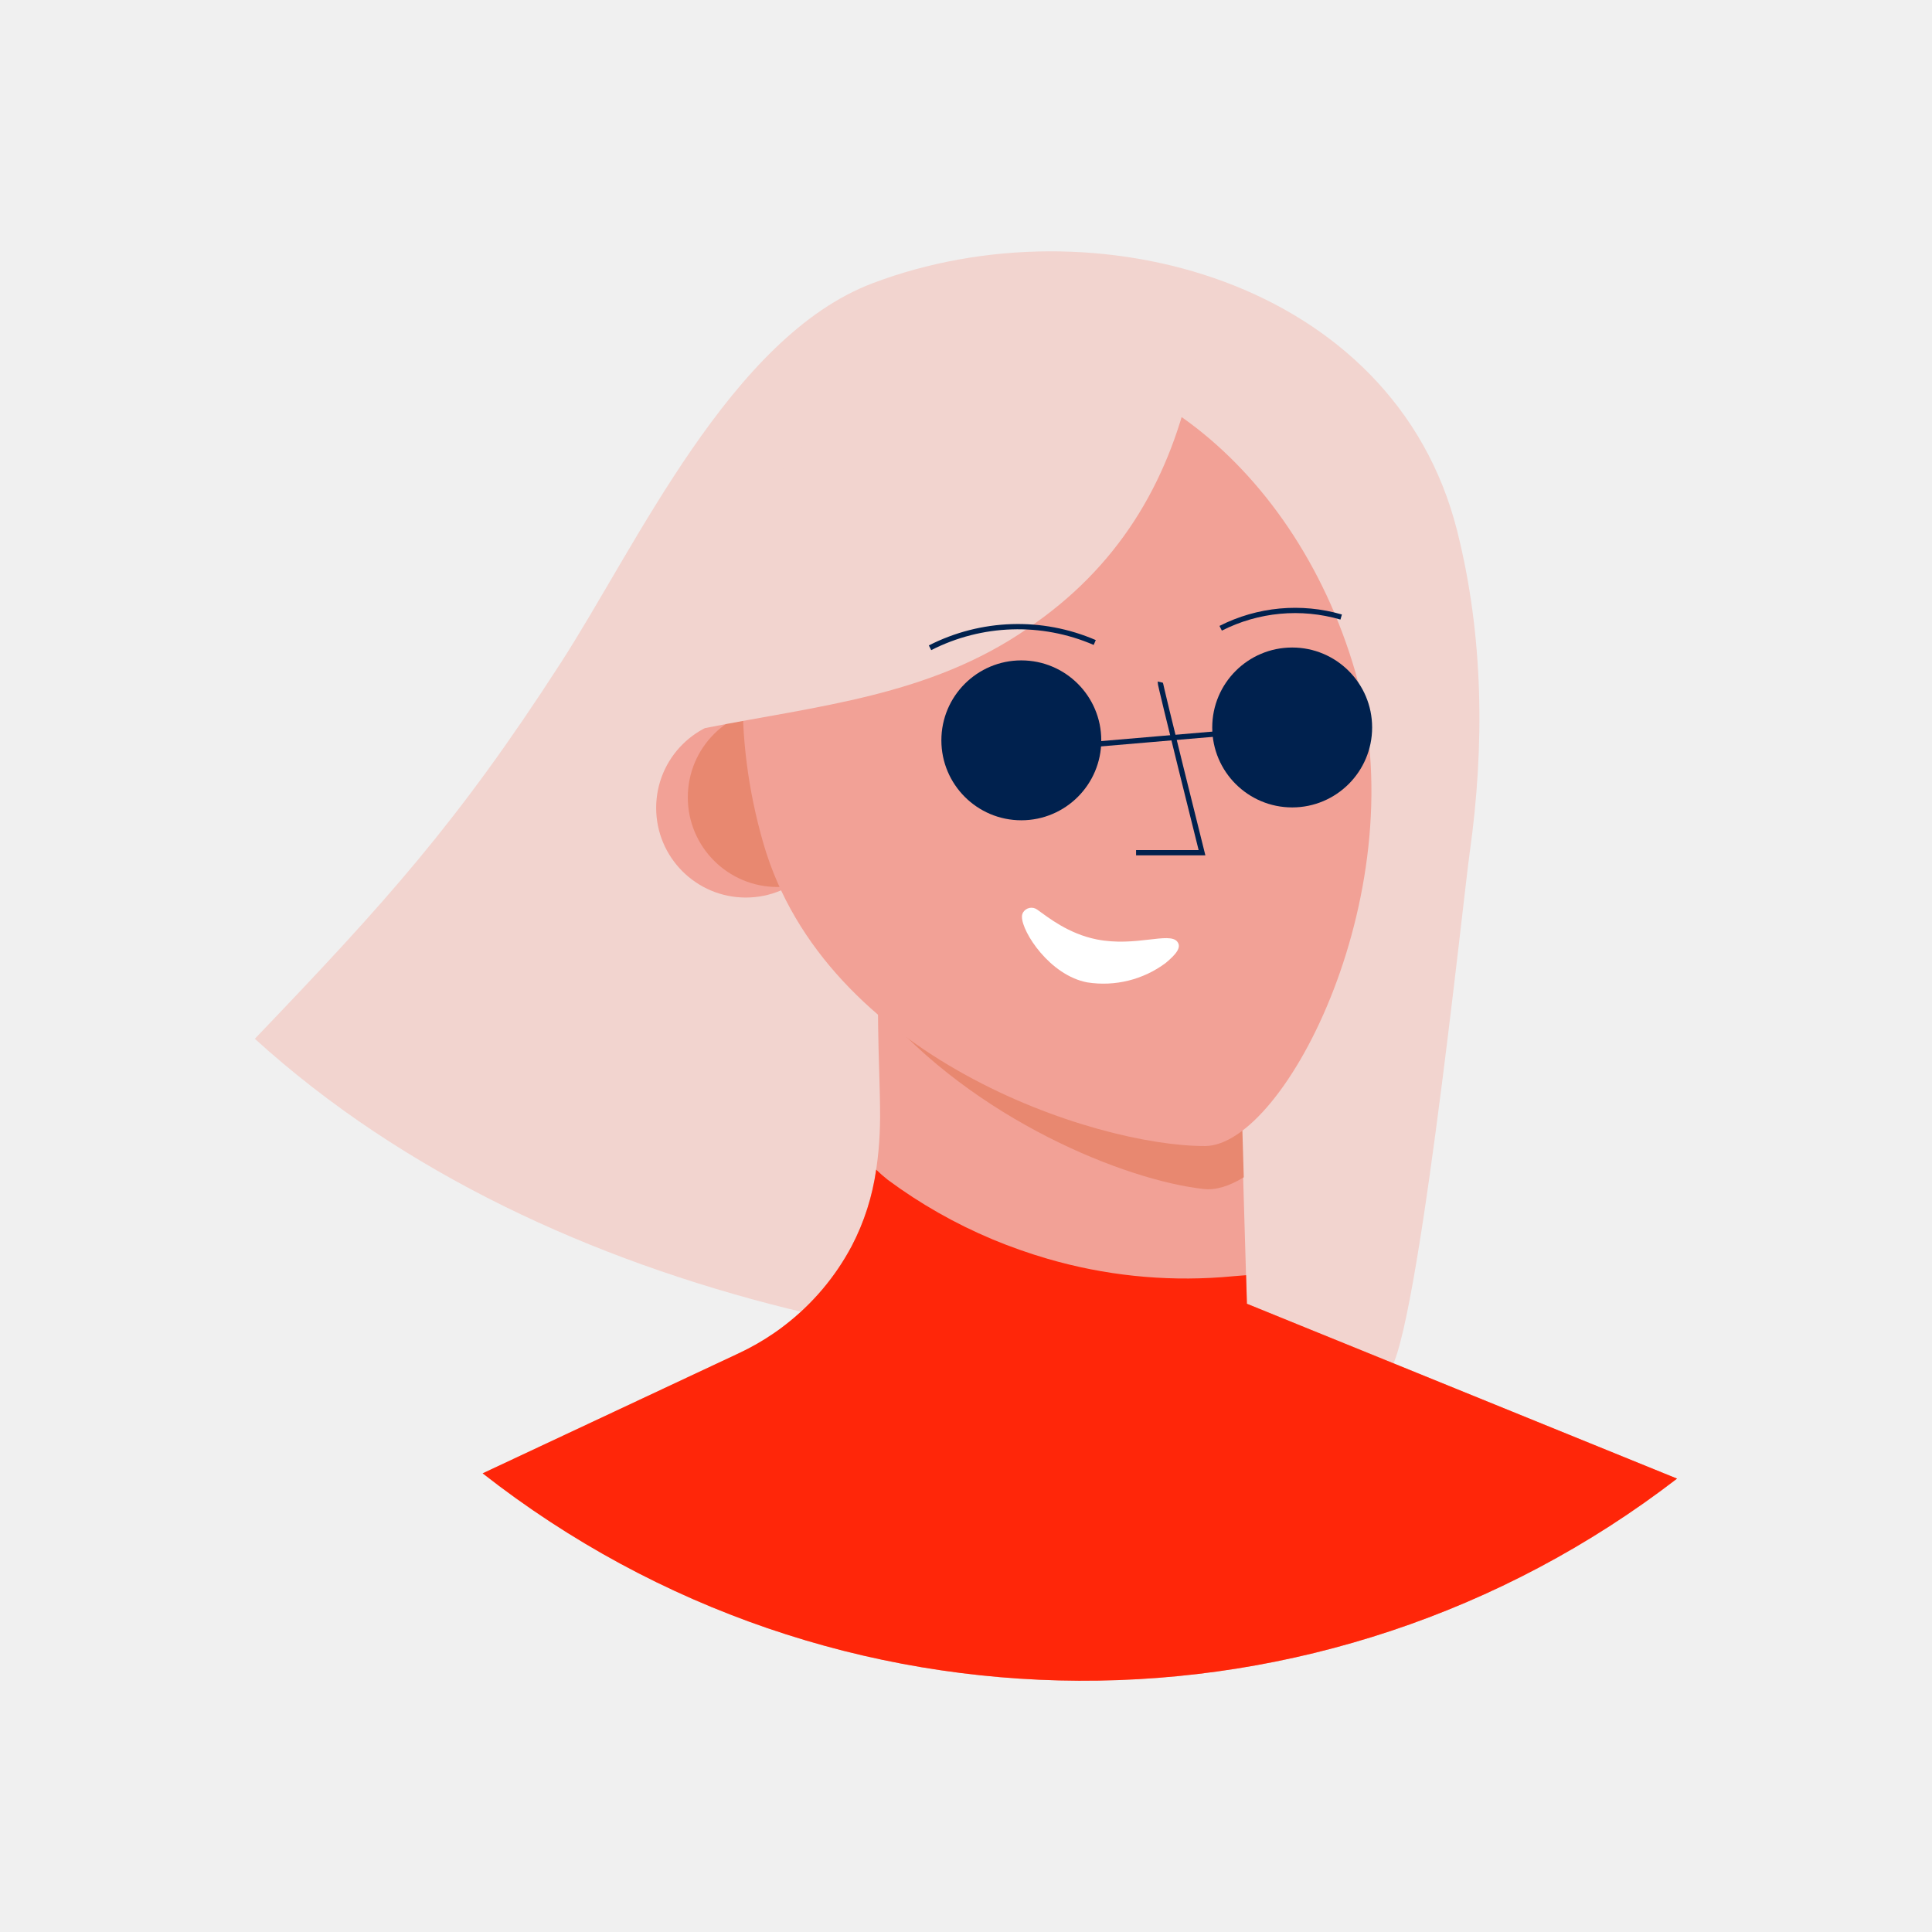
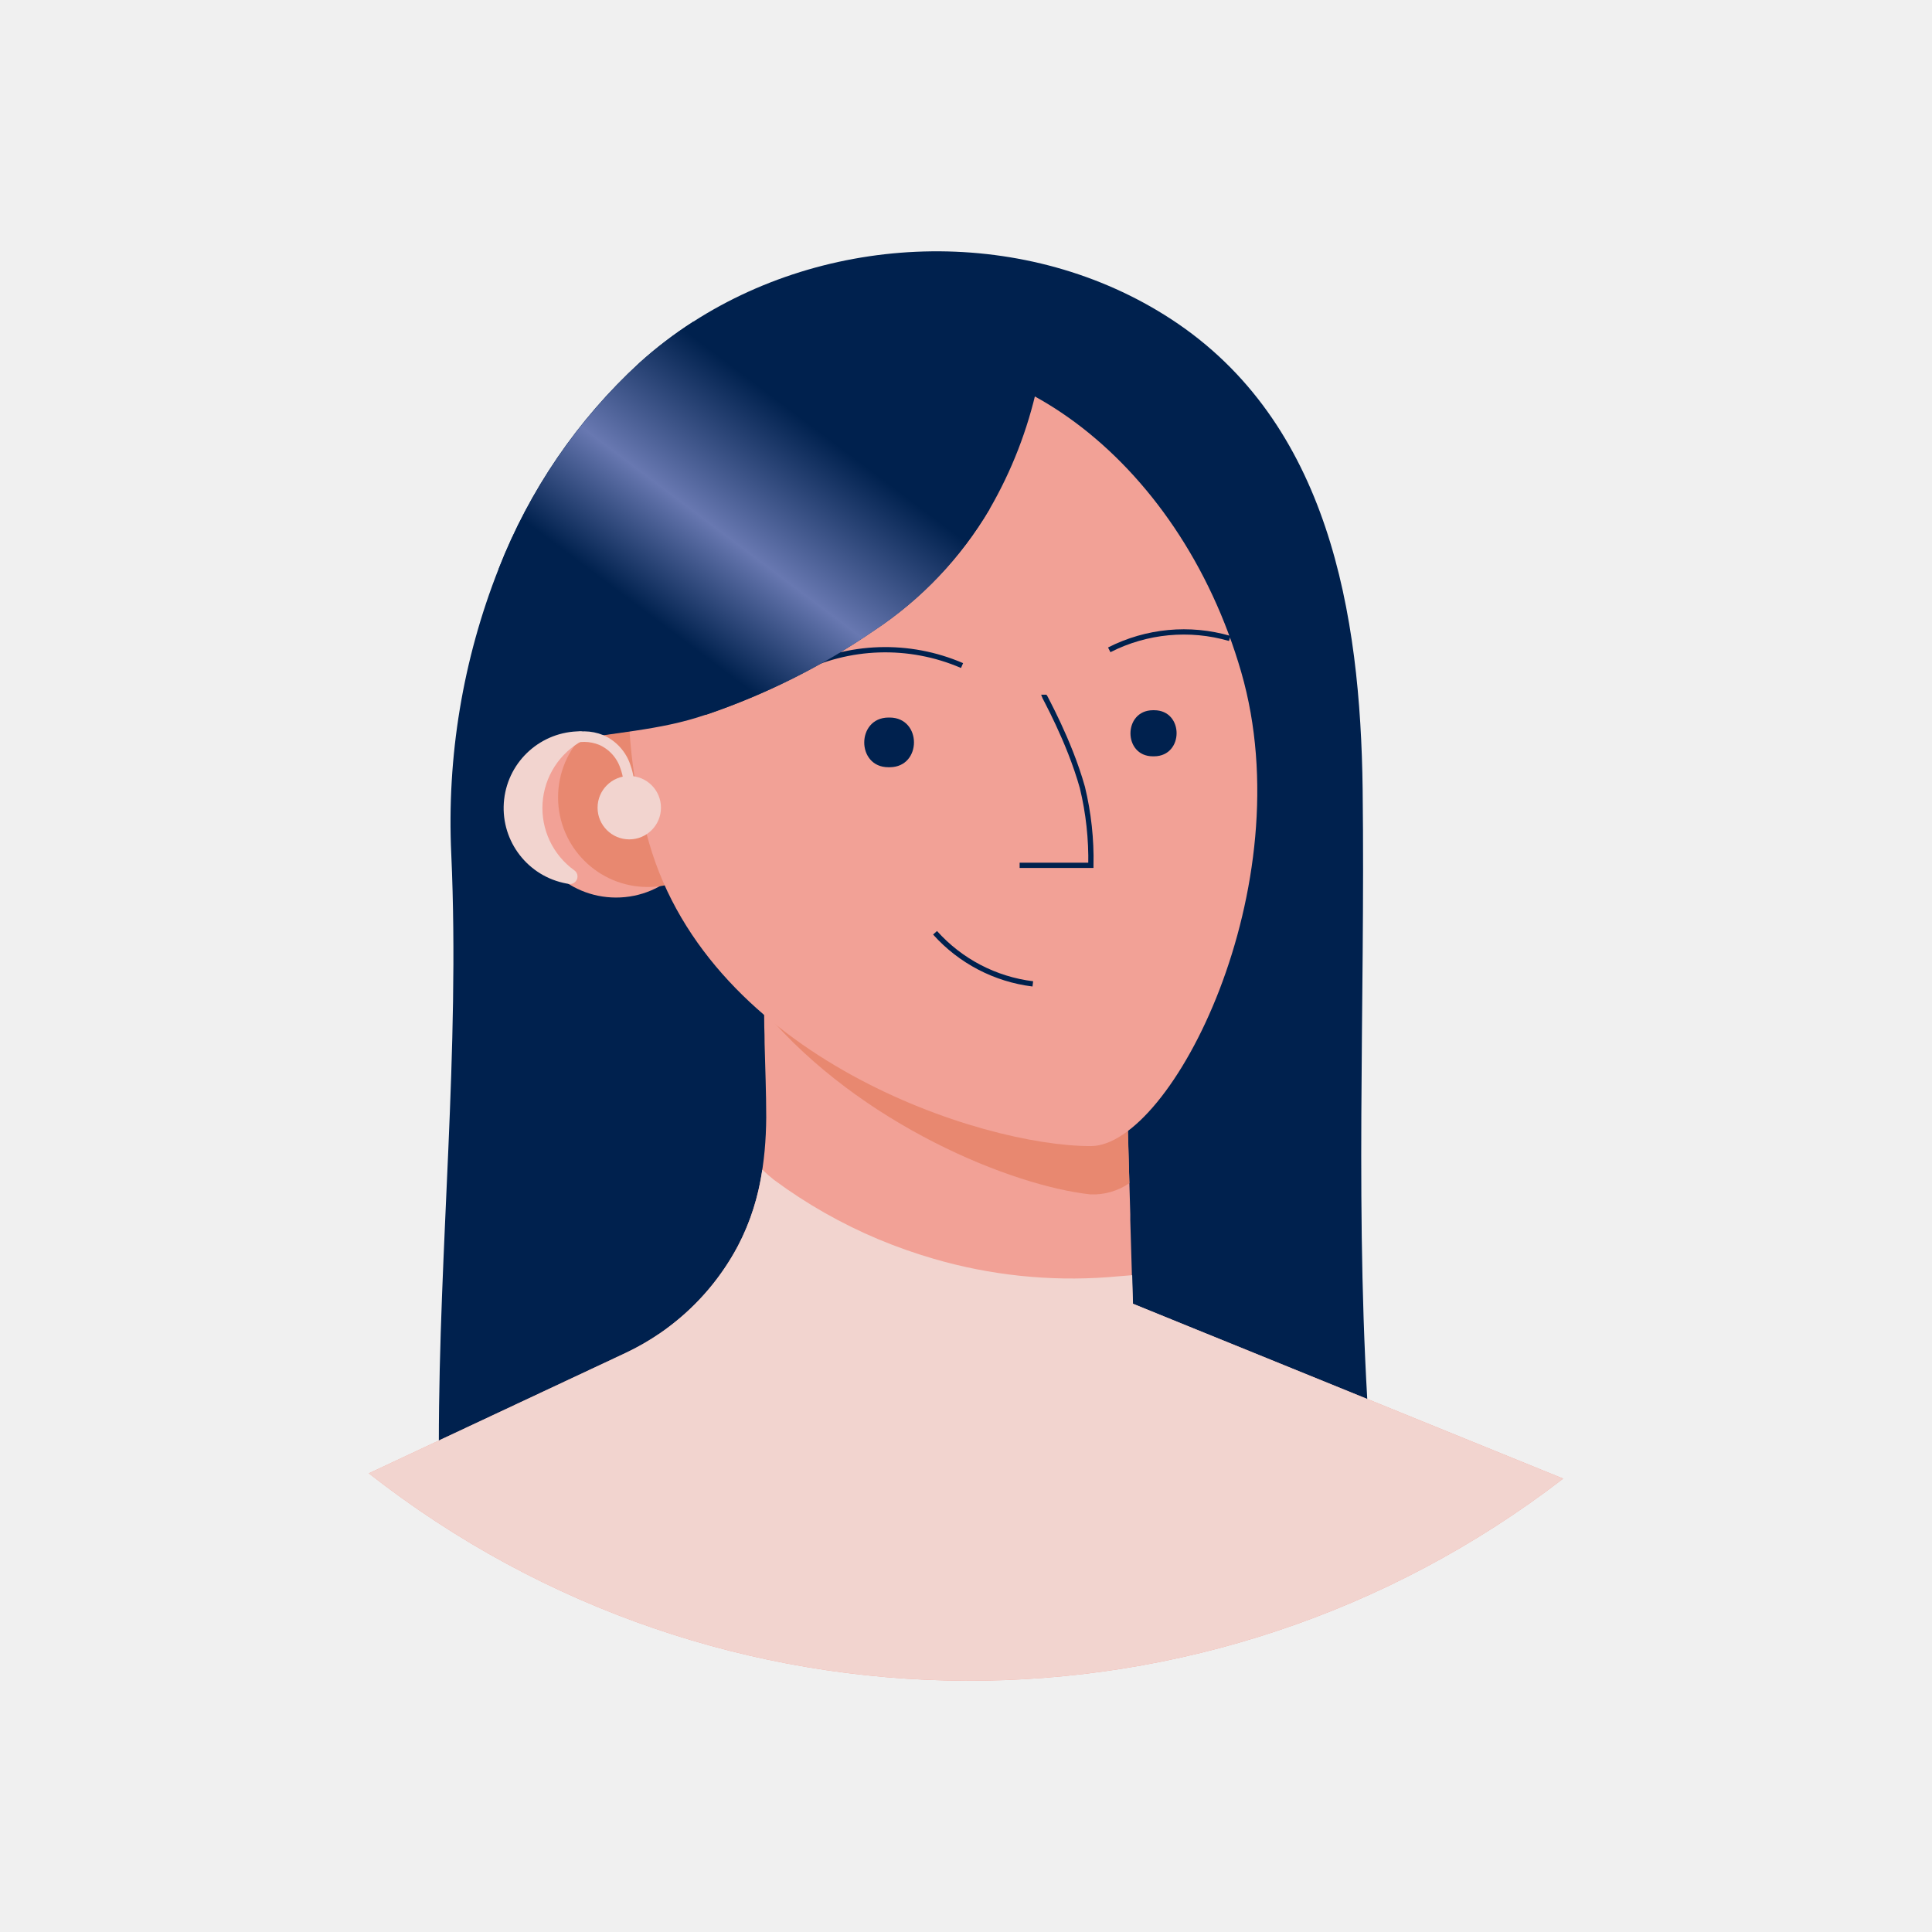
- <svg xmlns="http://www.w3.org/2000/svg" width="173px" height="173px" viewBox="0 0 366.34 366.34" id="Layer_1" data-name="Layer 1" fill="#000000">
+ <svg xmlns="http://www.w3.org/2000/svg" width="800px" height="800px" viewBox="0 0 366.34 366.34" id="Layer_1" data-name="Layer 1" fill="#000000">
  <g id="SVGRepo_bgCarrier" stroke-width="0" />
  <g id="SVGRepo_tracerCarrier" stroke-linecap="round" stroke-linejoin="round" />
  <g id="SVGRepo_iconCarrier">
    <defs>
-       <style>.cls-1{fill:#f2d4cf;}.cls-2{fill:#f2a196;}.cls-3{fill:#e88870;}.cls-4{fill:#00214e;}.cls-5{fill:none;stroke:#00214e;stroke-miterlimit:10;}.cls-6{fill:#ff2609;}.cls-7{fill:#ffffff;}</style>
+       <style>.cls-1{fill:#00214e;}.cls-2{fill:#f2a196;}.cls-3{fill:#e88870;}.cls-4,.cls-6{fill:none;stroke-miterlimit:10;}.cls-4{stroke:#00214e;}.cls-5{fill:#f2d4cf;}.cls-6{stroke:#f2d4cf;stroke-width:2px;}.cls-7{fill:url(#linear-gradient);}</style>
+       <linearGradient id="linear-gradient" x1="109.87" y1="140.89" x2="166.58" y2="65.41" gradientUnits="userSpaceOnUse">
+         <stop offset="0.29" stop-color="#00214e" />
+         <stop offset="0.51" stop-color="#6878b1" />
+         <stop offset="0.79" stop-color="#00214e" />
+       </linearGradient>
    </defs>
-     <path class="cls-1" d="M204.81,257.42a387,387,0,0,1-55.49-9.31c-37-9.22-72.78-25.5-101-51.14,24.9-26,38.47-41,58-71.26,14.48-22.42,32.28-61.84,59.13-72,42.06-15.93,98.88-.45,110.83,46.87,5.06,20,5.25,40.92,2.38,61.26-1.29,9.17-10.57,98.69-15.9,98.61C243.43,260.12,224.05,259.33,204.81,257.42Z" />
-     <path class="cls-2" d="M318,280.37a184.56,184.56,0,0,1-226.48-1l48.66-22.81a47.68,47.68,0,0,0,4.35-2.34l1.12-.7c.4-.25.79-.51,1.18-.78a46.54,46.54,0,0,0,14.67-16.47c4-7.55,5.32-15.89,5.38-24.39,0-5.72-.31-11.44-.37-17.17q-.06-4.75-.1-9.51l2,1,5.2,2.69,30.29,5.15,31.12,5.3.94,32,.47,15.87,11.47,4.67,9,3.64Z" />
-     <path class="cls-3" d="M235.84,223.23c-2.72,1.68-5.29,2.47-7.54,2.23-14.79-1.59-43.64-13.18-61.8-34.63q0-1.58-.06-3.15-.06-4.76-.1-9.51l2,1,5.2,2.69L203.81,187l31.12,5.3Z" />
-     <circle class="cls-2" cx="141.42" cy="153.19" r="17" />
-     <circle class="cls-3" cx="147.42" cy="151.19" r="17" />
-     <path class="cls-2" d="M257,127.44c11.75,40.69-13.2,89.87-28.54,89.87-21,0-72-16.77-83.73-57.46S148.56,78.93,179.56,70,245.22,86.76,257,127.44Z" />
-     <circle class="cls-4" cx="193.66" cy="140.38" r="15.16" />
-     <circle class="cls-4" cx="245.02" cy="137.94" r="15.16" />
-     <path class="cls-1" d="M225.66,73.05c-4.31,18.71-13.7,34.59-30.86,46.15C176.28,132,155,133.83,133.67,138.06c.54-13.11.83-27.15,7.59-38.85a79.54,79.54,0,0,1,32.31-30.36C188.38,61.2,211.29,53.7,227.92,59A112,112,0,0,1,225.66,73.05Z" />
-     <path class="cls-5" d="M220,129.34c-.08.35,7.92,32.35,7.92,32.35h-12.5" />
-     <path class="cls-5" d="M231.46,119.13A31.18,31.18,0,0,1,254.31,117" />
-     <path class="cls-5" d="M176.35,122.83a36.72,36.72,0,0,1,31.23-1" />
-     <line class="cls-5" x1="205.92" y1="141.27" x2="231.46" y2="139.09" />
-     <path class="cls-6" d="M318,280.37a184.56,184.56,0,0,1-226.48-1l48.66-22.81a46.83,46.83,0,0,0,6.65-3.82c.64-.44,1.28-.9,1.89-1.38a46.35,46.35,0,0,0,12.78-15.09,44.69,44.69,0,0,0,4.64-14.48,28.66,28.66,0,0,0,2.22,1.94A95.14,95.14,0,0,0,188.19,235a99,99,0,0,0,10.46,3.69,93.52,93.52,0,0,0,33,3.49c1.54-.12,3.09-.27,4.63-.38l.15,5.08v.33l12.1,4.92Z" />
-     <path class="cls-7" d="M194,173a1.86,1.86,0,0,1,2.69-.51c2.07,1.47,5.87,4.56,11.27,5.64,7.36,1.46,13.75-1.48,15.27.42.86,1.07-.19,2.37-2.2,4.05a19.73,19.73,0,0,1-14.85,3.68c-7.09-1.32-12.4-9.53-12.4-12.43A1.65,1.65,0,0,1,194,173Z" />
+     <path class="cls-1" d="M258.38,149.67c-.41-33.19-6.33-69.59-36.31-89.15C195,42.86,158.32,43.72,131.45,61a77.55,77.55,0,0,0-10.22,7.8,105.09,105.09,0,0,0-26.66,39,130.84,130.84,0,0,0-9,54.2c1.67,37.14-2.36,74.39-2.36,111.68,0,1.29,0,2.77,1,3.59a4.27,4.27,0,0,0,3,.59c15.62-.87,29.45-3.57,44.53-6.08,18.8-3.12,39.07-2.23,58.1-3.42,11.33-.66,23.24-2.49,34.57-2,3.61.16,35.22,4.85,35.36,6.8C256.75,231.8,258.89,191,258.38,149.67ZM148,145.49l-14.09-10a130.31,130.31,0,0,0,31.94-16,70.63,70.63,0,0,0,21.84-23l5.71,3.61Z" />
+     <path class="cls-2" d="M296.41,280.37a184.56,184.56,0,0,1-226.48-1l48.66-22.81a47.68,47.68,0,0,0,4.35-2.34l1.12-.7c.4-.25.79-.51,1.18-.78a46.54,46.54,0,0,0,14.67-16.47c4-7.55,5.32-15.89,5.38-24.39,0-4.67-.19-9.34-.31-14q0-1.57-.06-3.15-.06-4.75-.1-9.51l.06,0,1.92,1,5.2,2.69,30.29,5.15,31.12,5.3.74,25,.17,5.9,0,1.07.47,15.87,11.47,4.67,9,3.64Z" />
+     <path class="cls-3" d="M214.15,224.35a12.17,12.17,0,0,1-7.37,2.13C192,224.89,163.14,213.3,145,191.85q0-1.57-.06-3.15c0-1.16,0-2.32,0-3.48l1.92,1,5.2,2.69,30.29,5.15,31.12,5.3Z" />
+     <circle class="cls-2" cx="116.82" cy="153.19" r="17" />
+     <circle class="cls-3" cx="122.82" cy="151.19" r="17" />
+     <path class="cls-2" d="M235.36,127.45c11.74,40.68-13.21,89.87-28.54,89.87-21,0-72-16.78-83.73-57.46S127,78.94,158,70,223.61,86.76,235.36,127.45Z" />
+     <path class="cls-4" d="M177.3,176.87a29.76,29.76,0,0,0,18.54,9.69" />
+     <path class="cls-4" d="M197.92,131.73c0,.2,4.79,8.56,7.32,17.59a57.77,57.77,0,0,1,1.61,14.76H193.34" />
+     <path class="cls-4" d="M210.33,123.22a31.18,31.18,0,0,1,22.85-2.16" />
+     <path class="cls-4" d="M151.19,127.2a36.75,36.75,0,0,1,31.23-1" />
+     <path class="cls-1" d="M168.73,136.06c6.1.05,6.1,9.37,0,9.42h-.28c-6.1,0-6.1-9.37,0-9.42h.28Z" />
+     <path class="cls-1" d="M218.85,134.67c5.67,0,5.67,8.7,0,8.74h-.25c-5.66,0-5.66-8.7,0-8.74h.25Z" />
+     <path class="cls-1" d="M198.93,59.32a113.91,113.91,0,0,1-2.27,14,81,81,0,0,1-9,23.18,70.63,70.63,0,0,1-21.84,23,130.31,130.31,0,0,1-31.94,16c-8.84,3.08-18,3.35-27.46,5.23.31-7.63,0-15.07.94-23.93.7-6.36,2.1-12.43,4.92-17.32a79.54,79.54,0,0,1,32.19-30.3l.12-.06C159.38,61.51,182.29,54,198.93,59.32Z" />
+     <circle class="cls-5" cx="119.32" cy="153.15" r="6.01" />
+     <path class="cls-5" d="M107.92,167.62c-.37-.06-.75-.13-1.13-.22a14.55,14.55,0,0,1,3.29-28.73h0a.92.92,0,0,1,.42,1.74,14.55,14.55,0,0,0-1.6,24.62A1.43,1.43,0,0,1,107.92,167.62Z" />
+     <path class="cls-6" d="M107.6,140.25a8.76,8.76,0,0,1,6.42.07,8.4,8.4,0,0,1,4.58,5.09,12.89,12.89,0,0,1,.72,5" />
+     <path class="cls-5" d="M296.41,280.37a184.56,184.56,0,0,1-226.48-1l48.66-22.81a46.83,46.83,0,0,0,6.65-3.82c.64-.44,1.28-.9,1.89-1.38a46.35,46.35,0,0,0,12.78-15.09,44.69,44.69,0,0,0,4.64-14.48,28.66,28.66,0,0,0,2.22,1.94A95.14,95.14,0,0,0,166.59,235a99,99,0,0,0,10.46,3.69,93.52,93.52,0,0,0,33,3.49c1.54-.12,3.09-.27,4.63-.38l.15,5.08v.33l12.1,4.92Z" />
+     <path class="cls-7" d="M187.64,96.54a70.63,70.63,0,0,1-21.84,23,130.31,130.31,0,0,1-31.94,16l-26.52-18.7-12.77-9a105.09,105.09,0,0,1,26.66-39A77.55,77.55,0,0,1,131.45,61l13,8.22Z" />
  </g>
</svg>
